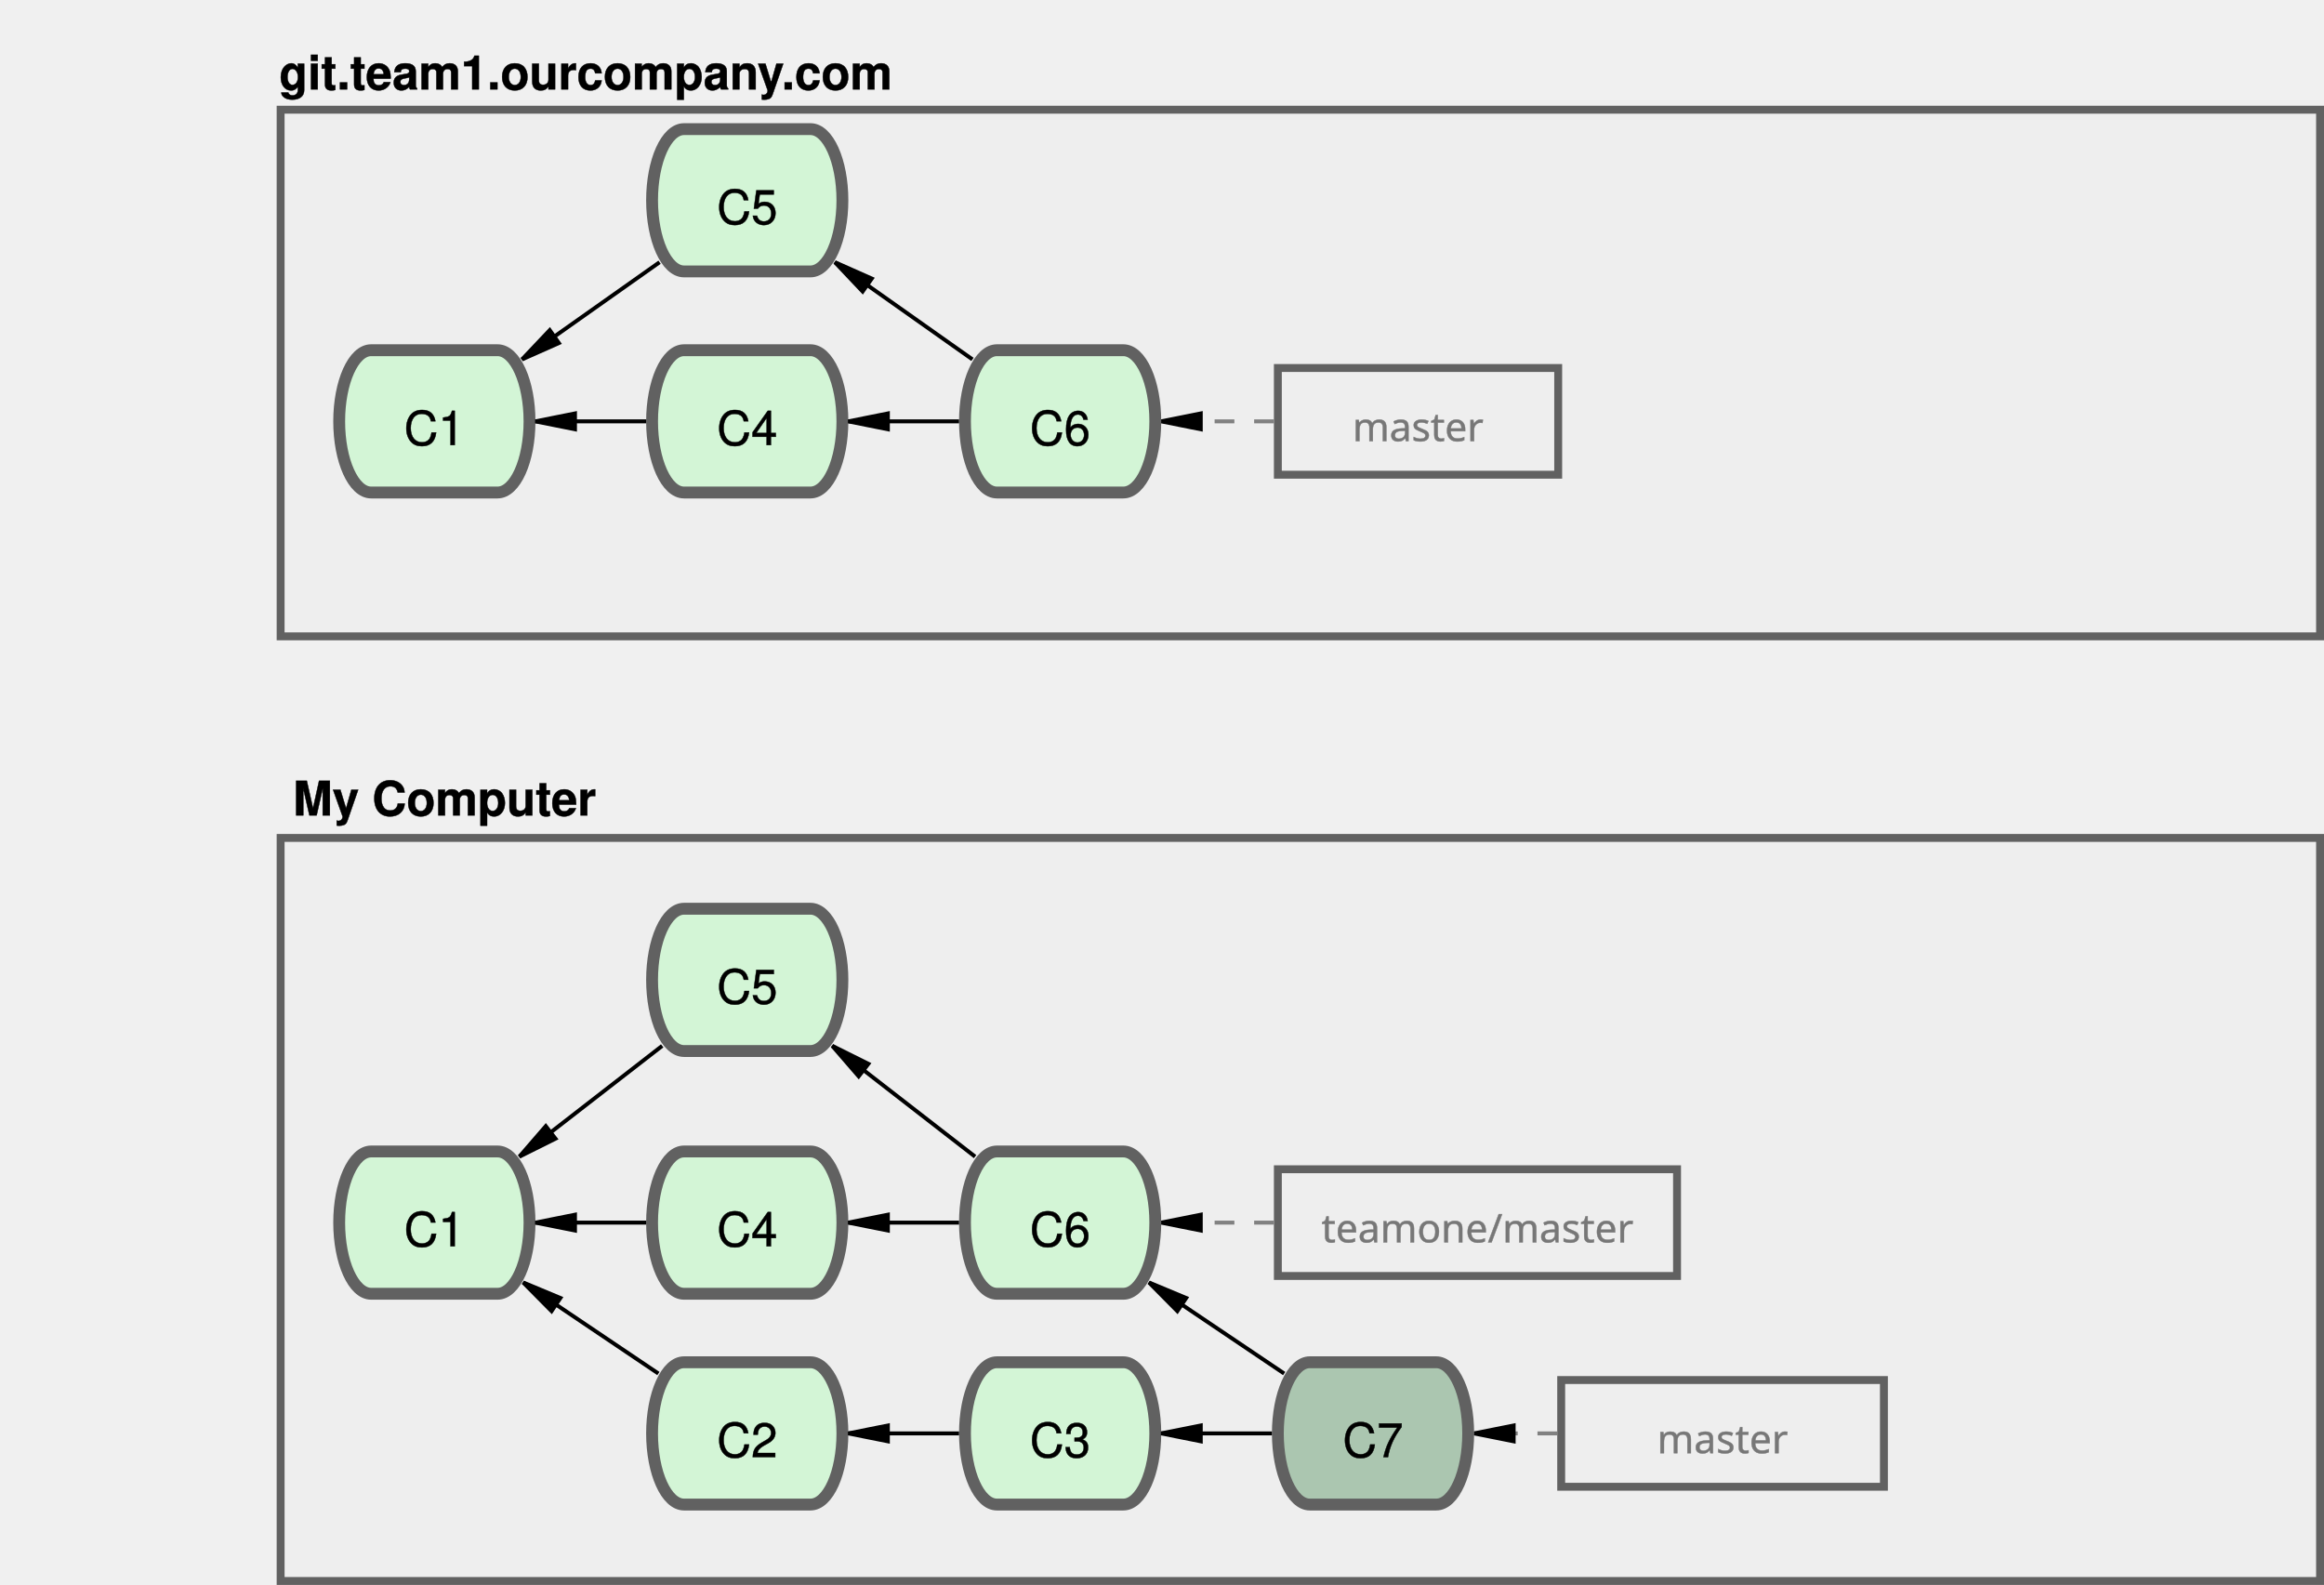
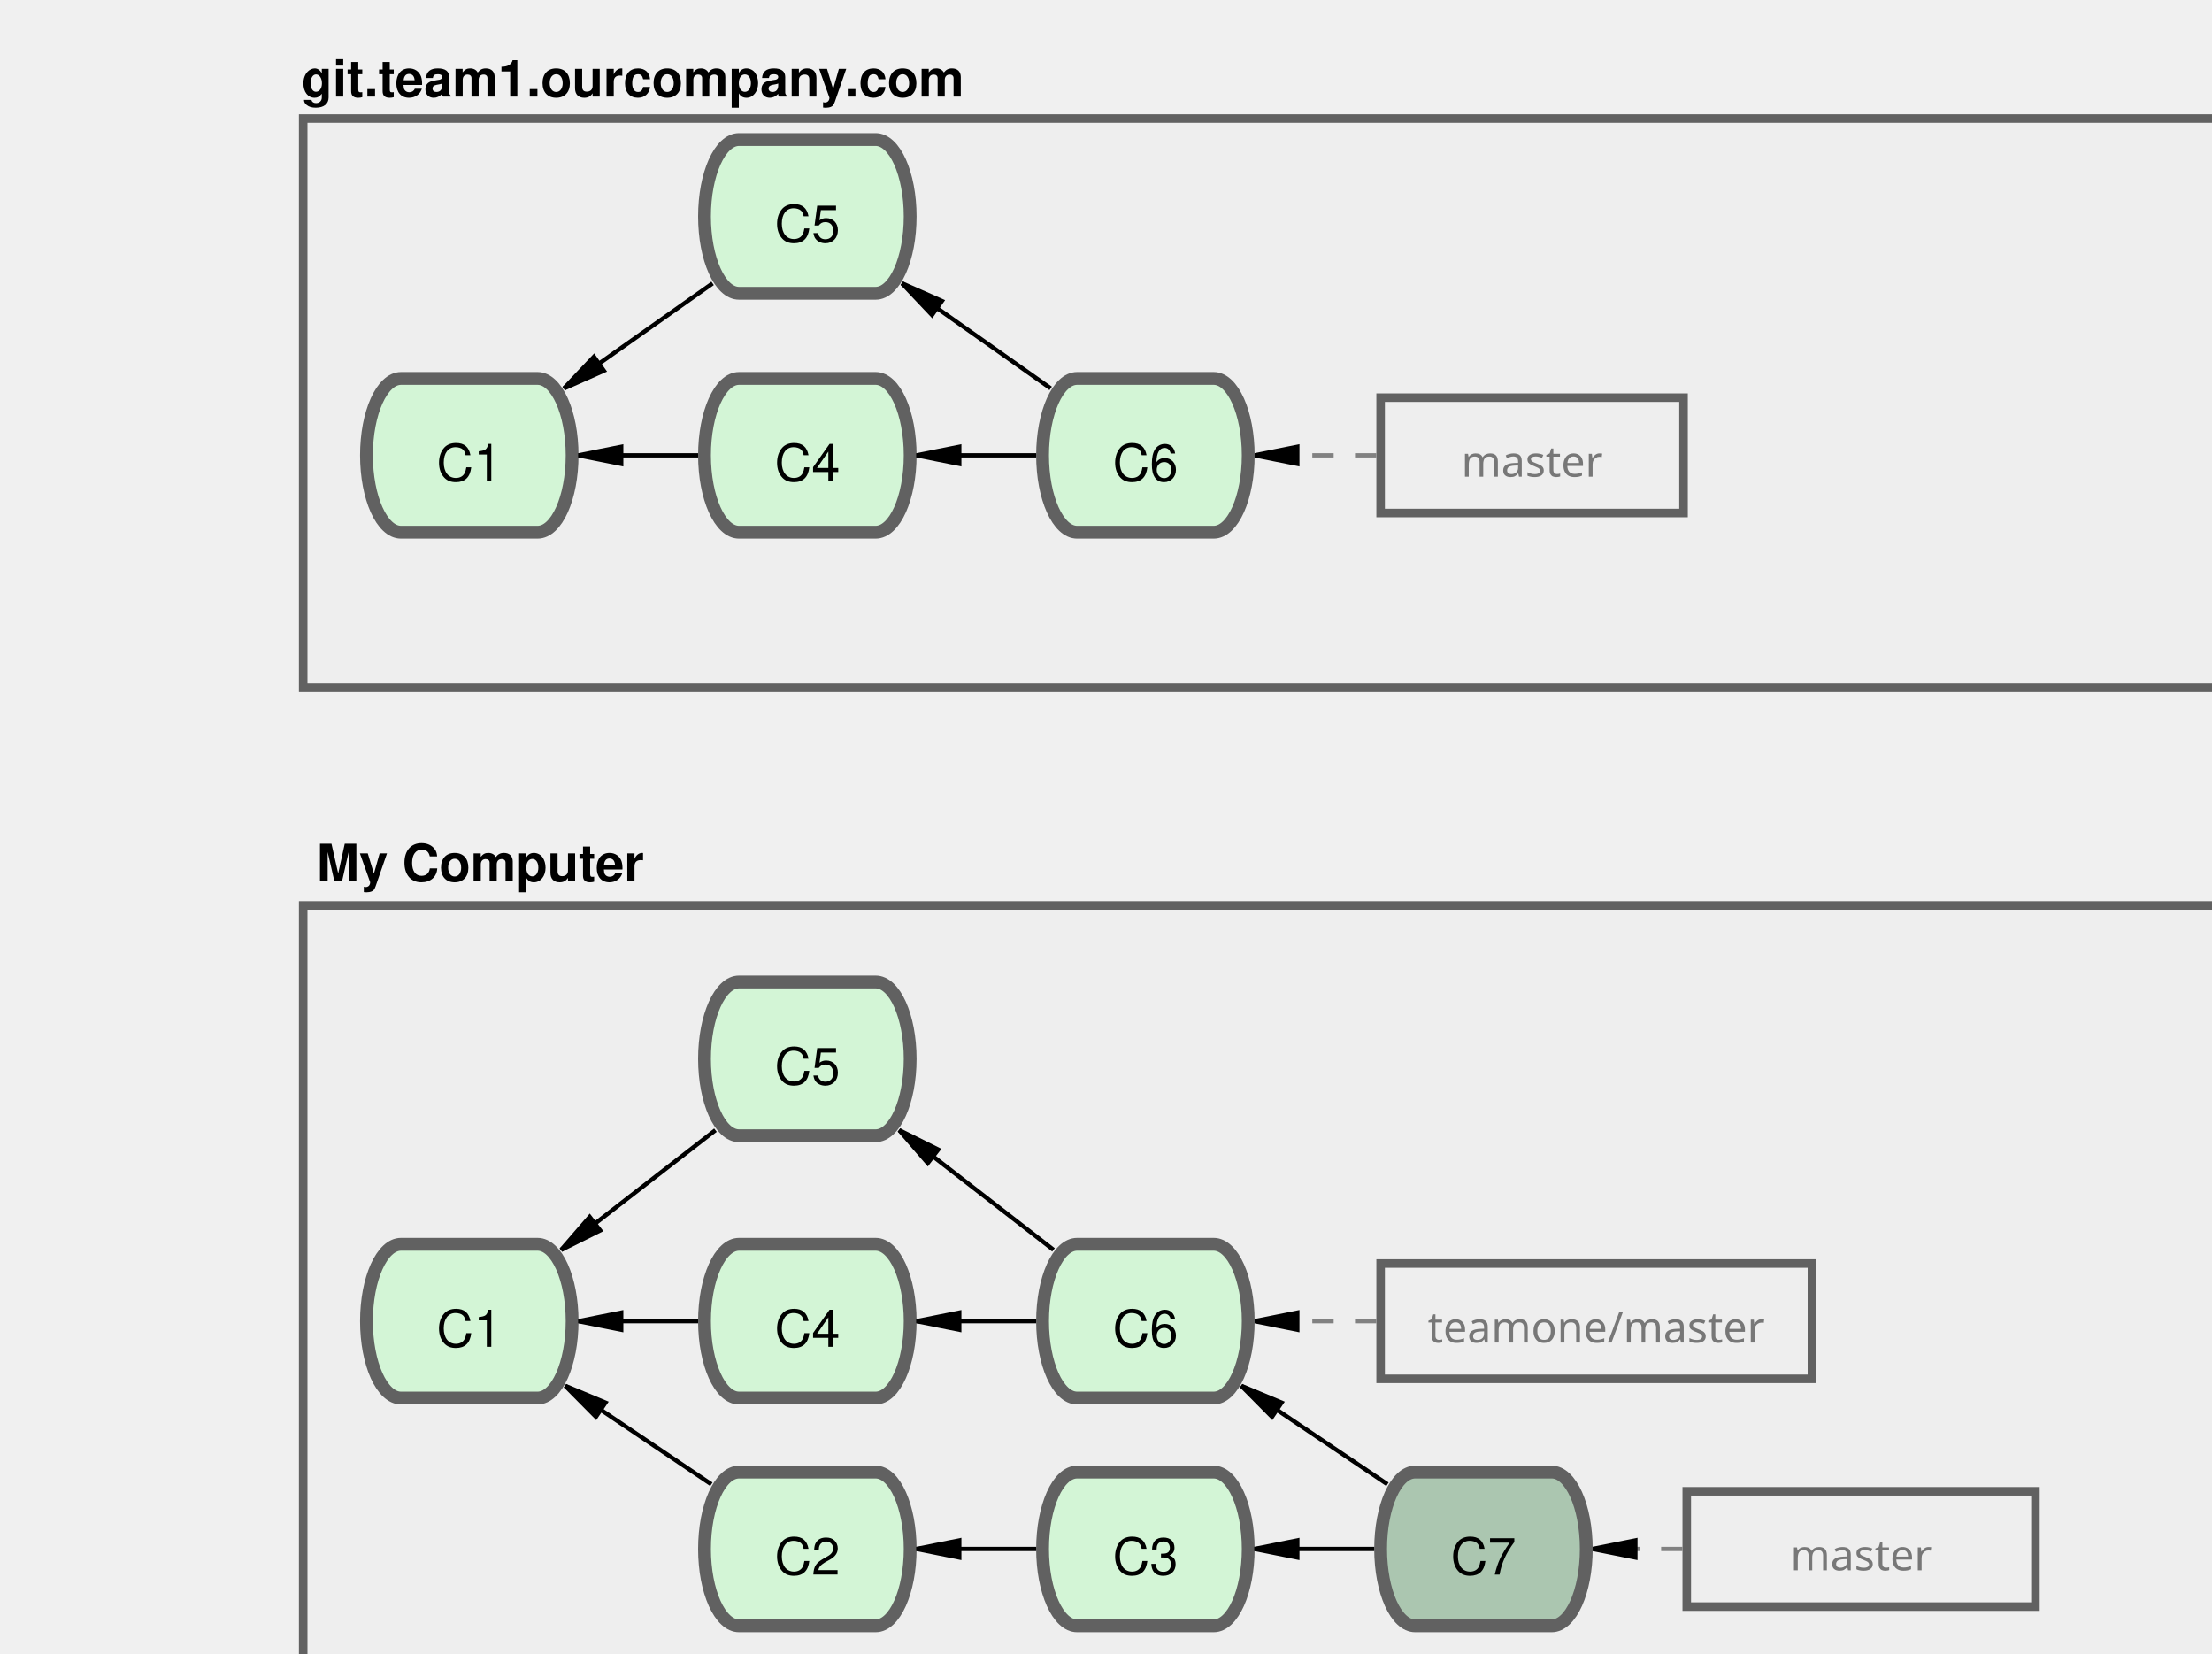
<svg xmlns="http://www.w3.org/2000/svg">
  <defs>
    <marker id="Arrow1Lend" orient="auto" refX="0.0" refY="0.0" style="overflow:visible;">
      <path d="M -10,0.0 L -10.0,-2.0 L 0.0,0.0 L -10.0,2.0 z " id="path3666" style="fill-rule:evenodd;stroke:#000000;stroke-width:1.0px;marker-start:none;" />
    </marker>
  </defs>
  <g style="stroke:#000000;fill:#fff">
    <rect height="188.0" id="1351" style="stroke:#616161;stroke-width:2px;fill:#eeeeee" width="516.0" x="71.0" y="212.0" />
    <rect height="10.595" id="1353" style="stroke:none;fill:none" width="37.0" x="93.975" y="195.0" />
-     <text id="1353_text" style="fill:#000000;stroke:#000000;stroke-width:0.1px;font-family: Helvetica;font-size:12px" x="93.975" y="195.0">
+     <text id="1353_text" style="fill:#000000;stroke:#000000;stroke-width:0px;font-family: Helvetica;font-size:12px" x="93.975" y="195.0">
      <tspan fill="#000000" font-family="Helvetica;,Sans-serif" font-size="12.0px" font-weight="bold" id="1353_line1" stroke="#000000" text-align="center" text-anchor="middle" x="112.475" y="206.298">
				My Computer
			</tspan>
    </text>
    <rect height="27.0" id="1357" style="stroke:#616161;stroke-width:2px;fill:#eeeeee" width="101.0" x="323.312" y="295.83" />
-     <text id="1357_text" style="fill:#cccccc;stroke:#cccccc;stroke-width:0.1px;font-family: Luxi Sans;font-size:10px" x="323.312" y="295.83">
+     <text id="1357_text" style="fill:#cccccc;stroke:#cccccc;stroke-width:0px;font-family: Luxi Sans;font-size:10px" x="323.312" y="295.83">
      <tspan fill="#777777" font-family="LucidaGrande;" font-size="10.0px" id="1357_line1" stroke="#777777" text-align="center" text-anchor="middle" x="373.812" y="314.33">
				teamone/master
			</tspan>
    </text>
    <rect height="27.0" id="1364" style="stroke:#616161;stroke-width:2px;fill:#eeeeee" width="81.652" x="395.0" y="349.161" />
-     <text id="1364_text" style="fill:#cccccc;stroke:#cccccc;stroke-width:0.1px;font-family: Luxi Sans;font-size:10px" x="395.0" y="349.161">
+     <text id="1364_text" style="fill:#cccccc;stroke:#cccccc;stroke-width:0px;font-family: Luxi Sans;font-size:10px" x="395.0" y="349.161">
      <tspan fill="#777777" font-family="LucidaGrande;" font-size="10.0px" id="1364_line1" stroke="#777777" text-align="center" text-anchor="middle" x="435.826" y="367.661">
				master
			</tspan>
    </text>
    <rect height="36.0" id="1369" rx="8.085" ry="18.0" style="stroke:#616161;stroke-width:3px;fill:#d3f5d6" width="48.157" x="164.982" y="344.661" />
-     <text id="1369_text" style="fill:#000000;stroke:#000000;stroke-width:0.1px;font-family: Helvetica;font-size:12px" x="164.982" y="344.661">
+     <text id="1369_text" style="fill:#000000;stroke:#000000;stroke-width:0px;font-family: Helvetica;font-size:12px" x="164.982" y="344.661">
      <tspan fill="#000000" font-family="LucidaGrande;" font-size="12.0px" id="1369_line1" stroke="#000000" text-align="center" text-anchor="middle" x="189.061" y="368.661">
				C2
			</tspan>
    </text>
    <rect height="36.0" id="1370" rx="8.085" ry="18.0" style="stroke:#616161;stroke-width:3px;fill:#d3f5d6" width="48.157" x="244.147" y="344.661" />
-     <text id="1370_text" style="fill:#000000;stroke:#000000;stroke-width:0.1px;font-family: Helvetica;font-size:12px" x="244.147" y="344.661">
+     <text id="1370_text" style="fill:#000000;stroke:#000000;stroke-width:0px;font-family: Helvetica;font-size:12px" x="244.147" y="344.661">
      <tspan fill="#000000" font-family="LucidaGrande;" font-size="12.0px" id="1370_line1" stroke="#000000" text-align="center" text-anchor="middle" x="268.226" y="368.661">
				C3
			</tspan>
    </text>
    <path d="M 242.647,362.661 L 214.639,362.661" id="1371" style="marker-start:none;stroke:#000000;marker-end:url(#Arrow1Lend);fill:none" />
    <path d="M 322.312,309.33 L 293.805,309.33" id="1407" style="marker-start:none;stroke:#818181;marker-end:url(#Arrow1Lend);stroke-dasharray:5 5;fill:none" />
    <path d="M 394.0,362.661 L 372.969,362.661" id="1408" style="marker-start:none;stroke:#818181;marker-end:url(#Arrow1Lend);stroke-dasharray:5 5;fill:none" />
    <rect height="133.245" id="1350" style="stroke:#616161;stroke-width:2px;fill:#eeeeee" width="516.0" x="71.0" y="27.755" />
    <rect height="27.0" id="1344" style="stroke:#616161;stroke-width:2px;fill:#eeeeee" width="70.932" x="323.312" y="93.107" />
-     <text id="1344_text" style="fill:#cccccc;stroke:#cccccc;stroke-width:0.1px;font-family: Luxi Sans;font-size:10px" x="323.312" y="93.107">
+     <text id="1344_text" style="fill:#cccccc;stroke:#cccccc;stroke-width:0px;font-family: Luxi Sans;font-size:10px" x="323.312" y="93.107">
      <tspan fill="#777777" font-family="LucidaGrande;" font-size="10.0px" id="1344_line1" stroke="#777777" text-align="center" text-anchor="middle" x="358.778" y="111.607">
				master
			</tspan>
    </text>
    <rect height="3.214" id="1352" style="stroke:none;fill:none" width="36.334" x="130.0" y="15.0" />
-     <text id="1352_text" style="fill:#000000;stroke:#000000;stroke-width:0.1px;font-family: Helvetica;font-size:12px" x="130.0" y="15.0">
+     <text id="1352_text" style="fill:#000000;stroke:#000000;stroke-width:0px;font-family: Helvetica;font-size:12px" x="130.0" y="15.0">
      <tspan fill="#000000" font-family="Helvetica;,Sans-serif" font-size="12.0px" font-weight="bold" id="1352_line1" stroke="#000000" text-align="center" text-anchor="middle" x="148.167" y="22.607">
				git.team1.ourcompany.com
			</tspan>
    </text>
    <rect height="36.0" id="1375" rx="8.085" ry="18.0" style="stroke:#616161;stroke-width:3px;fill:#d3f5d6" width="48.157" x="85.817" y="88.607" />
-     <text id="1375_text" style="fill:#000000;stroke:#000000;stroke-width:0.1px;font-family: Helvetica;font-size:12px" x="85.817" y="88.607">
+     <text id="1375_text" style="fill:#000000;stroke:#000000;stroke-width:0px;font-family: Helvetica;font-size:12px" x="85.817" y="88.607">
      <tspan fill="#000000" font-family="LucidaGrande;" font-size="12.0px" id="1375_line1" stroke="#000000" text-align="center" text-anchor="middle" x="109.896" y="112.607">
				C1
			</tspan>
    </text>
    <path d="M 322.312,106.607 L 293.805,106.607" id="1405" style="marker-start:none;stroke:#818181;marker-end:url(#Arrow1Lend);stroke-dasharray:5 5;fill:none" />
    <rect height="36.0" id="1379" rx="8.085" ry="18.0" style="stroke:#616161;stroke-width:3px;fill:#d3f5d6" width="48.157" x="164.982" y="32.67" />
-     <text id="1379_text" style="fill:#000000;stroke:#000000;stroke-width:0.1px;font-family: Helvetica;font-size:12px" x="164.982" y="32.67">
+     <text id="1379_text" style="fill:#000000;stroke:#000000;stroke-width:0px;font-family: Helvetica;font-size:12px" x="164.982" y="32.67">
      <tspan fill="#000000" font-family="LucidaGrande;" font-size="12.0px" id="1379_line1" stroke="#000000" text-align="center" text-anchor="middle" x="189.061" y="56.67">
				C5
			</tspan>
    </text>
    <rect height="36.0" id="1380" rx="8.085" ry="18.0" style="stroke:#616161;stroke-width:3px;fill:#d3f5d6" width="48.157" x="164.982" y="88.607" />
-     <text id="1380_text" style="fill:#000000;stroke:#000000;stroke-width:0.1px;font-family: Helvetica;font-size:12px" x="164.982" y="88.607">
+     <text id="1380_text" style="fill:#000000;stroke:#000000;stroke-width:0px;font-family: Helvetica;font-size:12px" x="164.982" y="88.607">
      <tspan fill="#000000" font-family="LucidaGrande;" font-size="12.0px" id="1380_line1" stroke="#000000" text-align="center" text-anchor="middle" x="189.061" y="112.607">
				C4
			</tspan>
    </text>
    <path d="M 163.482,106.607 L 135.475,106.607" id="1381" style="marker-start:none;stroke:#000000;marker-end:url(#Arrow1Lend);fill:none" />
    <rect height="36.0" id="1382" rx="8.085" ry="18.0" style="stroke:#616161;stroke-width:3px;fill:#d3f5d6" width="48.157" x="244.147" y="88.607" />
-     <text id="1382_text" style="fill:#000000;stroke:#000000;stroke-width:0.1px;font-family: Helvetica;font-size:12px" x="244.147" y="88.607">
+     <text id="1382_text" style="fill:#000000;stroke:#000000;stroke-width:0px;font-family: Helvetica;font-size:12px" x="244.147" y="88.607">
      <tspan fill="#000000" font-family="LucidaGrande;" font-size="12.0px" id="1382_line1" stroke="#000000" text-align="center" text-anchor="middle" x="268.226" y="112.607">
				C6
			</tspan>
    </text>
    <path d="M 242.647,106.607 L 214.639,106.607" id="1383" style="marker-start:none;stroke:#000000;marker-end:url(#Arrow1Lend);fill:none" />
    <path d="M 166.876,66.346 L 132.081,90.931" id="1409" style="marker-start:none;stroke:#000000;marker-end:url(#Arrow1Lend);fill:none" />
    <path d="M 246.041,90.931 L 211.246,66.346" id="1419" style="marker-start:none;stroke:#000000;marker-end:url(#Arrow1Lend);fill:none" />
    <rect height="36.0" id="1420" rx="8.085" ry="18.0" style="stroke:#616161;stroke-width:3px;fill:#d3f5d6" width="48.157" x="85.817" y="291.33" />
-     <text id="1420_text" style="fill:#000000;stroke:#000000;stroke-width:0.1px;font-family: Helvetica;font-size:12px" x="85.817" y="291.33">
+     <text id="1420_text" style="fill:#000000;stroke:#000000;stroke-width:0px;font-family: Helvetica;font-size:12px" x="85.817" y="291.33">
      <tspan fill="#000000" font-family="LucidaGrande;" font-size="12.0px" id="1420_line1" stroke="#000000" text-align="center" text-anchor="middle" x="109.896" y="315.33">
				C1
			</tspan>
    </text>
    <rect height="36.0" id="1421" rx="8.085" ry="18.0" style="stroke:#616161;stroke-width:3px;fill:#d3f5d6" width="48.157" x="164.982" y="229.915" />
-     <text id="1421_text" style="fill:#000000;stroke:#000000;stroke-width:0.1px;font-family: Helvetica;font-size:12px" x="164.982" y="229.915">
+     <text id="1421_text" style="fill:#000000;stroke:#000000;stroke-width:0px;font-family: Helvetica;font-size:12px" x="164.982" y="229.915">
      <tspan fill="#000000" font-family="LucidaGrande;" font-size="12.0px" id="1421_line1" stroke="#000000" text-align="center" text-anchor="middle" x="189.061" y="253.915">
				C5
			</tspan>
    </text>
    <rect height="36.0" id="1422" rx="8.085" ry="18.0" style="stroke:#616161;stroke-width:3px;fill:#d3f5d6" width="48.157" x="164.982" y="291.33" />
-     <text id="1422_text" style="fill:#000000;stroke:#000000;stroke-width:0.1px;font-family: Helvetica;font-size:12px" x="164.982" y="291.33">
+     <text id="1422_text" style="fill:#000000;stroke:#000000;stroke-width:0px;font-family: Helvetica;font-size:12px" x="164.982" y="291.33">
      <tspan fill="#000000" font-family="LucidaGrande;" font-size="12.0px" id="1422_line1" stroke="#000000" text-align="center" text-anchor="middle" x="189.061" y="315.33">
				C4
			</tspan>
    </text>
    <path d="M 163.482,309.33 L 135.475,309.33" id="1423" style="marker-start:none;stroke:#000000;marker-end:url(#Arrow1Lend);fill:none" />
    <rect height="36.0" id="1424" rx="8.085" ry="18.0" style="stroke:#616161;stroke-width:3px;fill:#d3f5d6" width="48.157" x="244.147" y="291.33" />
-     <text id="1424_text" style="fill:#000000;stroke:#000000;stroke-width:0.1px;font-family: Helvetica;font-size:12px" x="244.147" y="291.33">
+     <text id="1424_text" style="fill:#000000;stroke:#000000;stroke-width:0px;font-family: Helvetica;font-size:12px" x="244.147" y="291.33">
      <tspan fill="#000000" font-family="LucidaGrande;" font-size="12.0px" id="1424_line1" stroke="#000000" text-align="center" text-anchor="middle" x="268.226" y="315.33">
				C6
			</tspan>
    </text>
    <path d="M 242.647,309.33 L 214.639,309.33" id="1425" style="marker-start:none;stroke:#000000;marker-end:url(#Arrow1Lend);fill:none" />
    <path d="M 167.541,264.61 L 131.416,292.635" id="1426" style="marker-start:none;stroke:#000000;marker-end:url(#Arrow1Lend);fill:none" />
    <path d="M 246.706,292.635 L 210.581,264.61" id="1427" style="marker-start:none;stroke:#000000;marker-end:url(#Arrow1Lend);fill:none" />
    <path d="M 166.579,347.516 L 132.377,324.475" id="1428" style="marker-start:none;stroke:#000000;marker-end:url(#Arrow1Lend);fill:none" />
    <rect height="36.0" id="1429" rx="8.085" ry="18.0" style="stroke:#616161;stroke-width:3px;fill:#abc6b0" width="48.157" x="323.312" y="344.661" />
-     <text id="1429_text" style="fill:#000000;stroke:#000000;stroke-width:0.1px;font-family: Helvetica;font-size:12px" x="323.312" y="344.661">
+     <text id="1429_text" style="fill:#000000;stroke:#000000;stroke-width:0px;font-family: Helvetica;font-size:12px" x="323.312" y="344.661">
      <tspan fill="#000000" font-family="LucidaGrande;" font-size="12.0px" id="1429_line1" stroke="#000000" text-align="center" text-anchor="middle" x="347.391" y="368.661">
				C7
			</tspan>
    </text>
    <path d="M 321.812,362.661 L 293.805,362.661" id="1430" style="marker-start:none;stroke:#000000;marker-end:url(#Arrow1Lend);fill:none" />
    <path d="M 324.909,347.516 L 290.707,324.475" id="1431" style="marker-start:none;stroke:#000000;marker-end:url(#Arrow1Lend);fill:none" />
  </g>
</svg>
